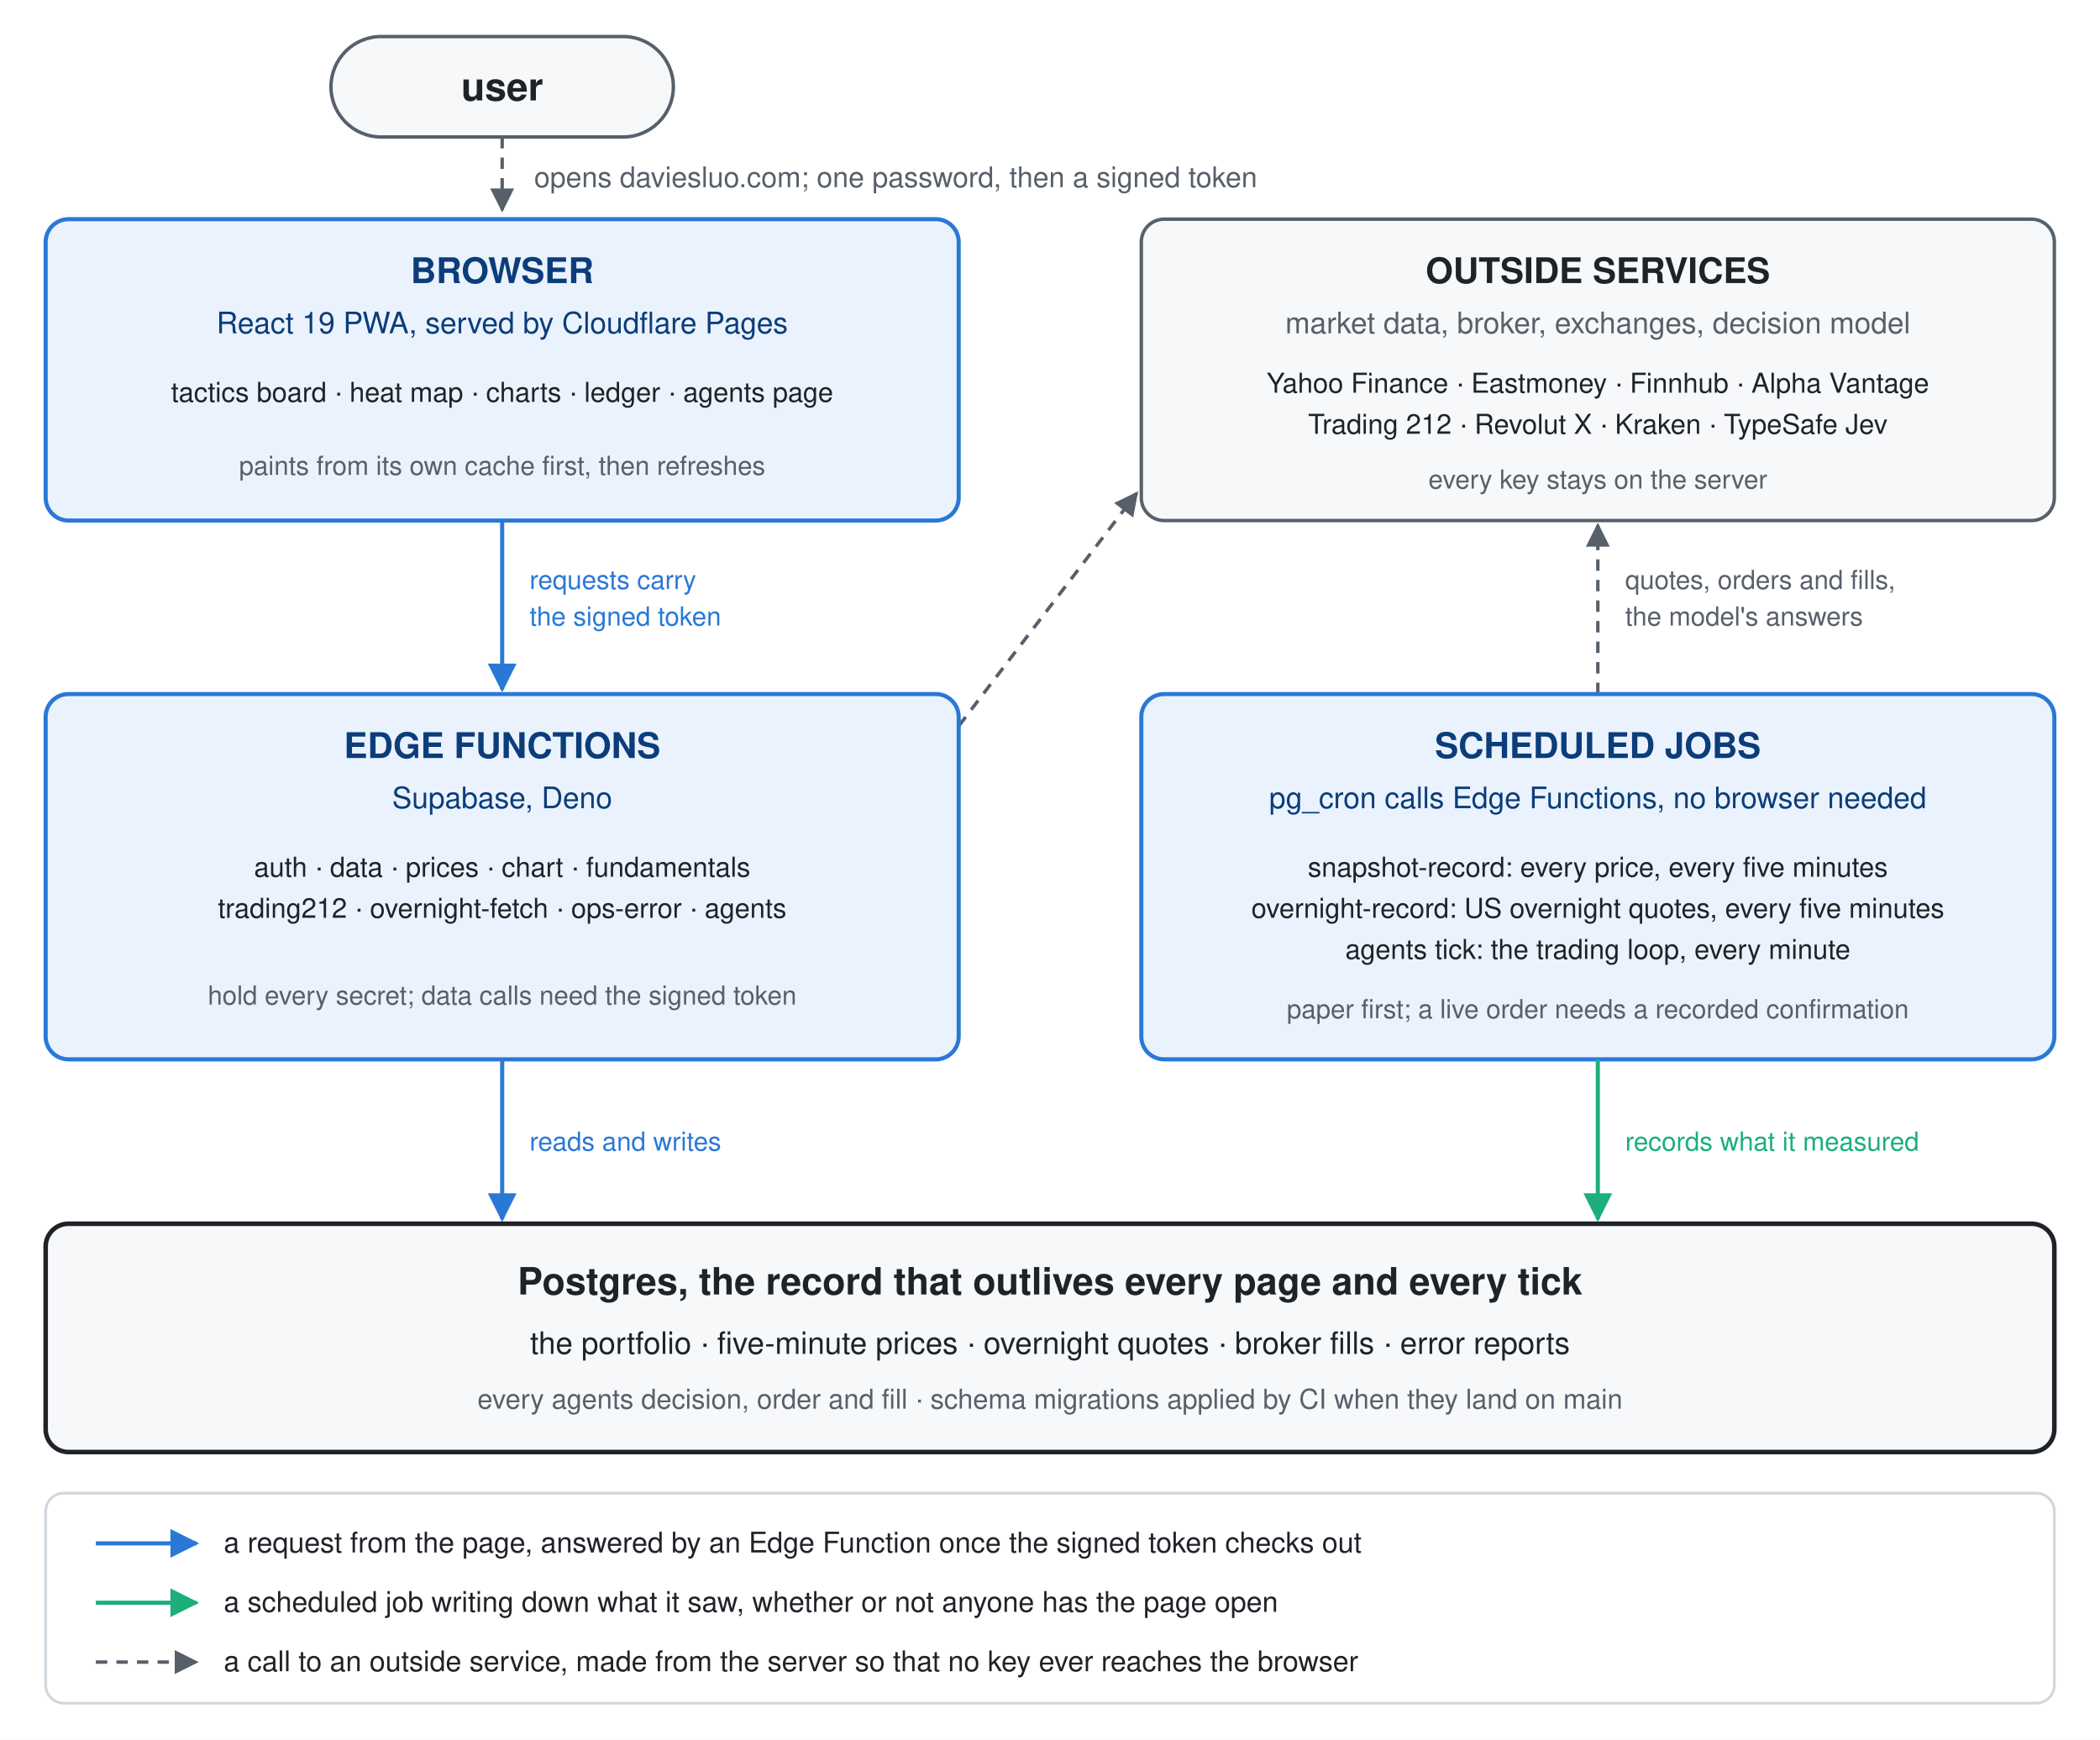
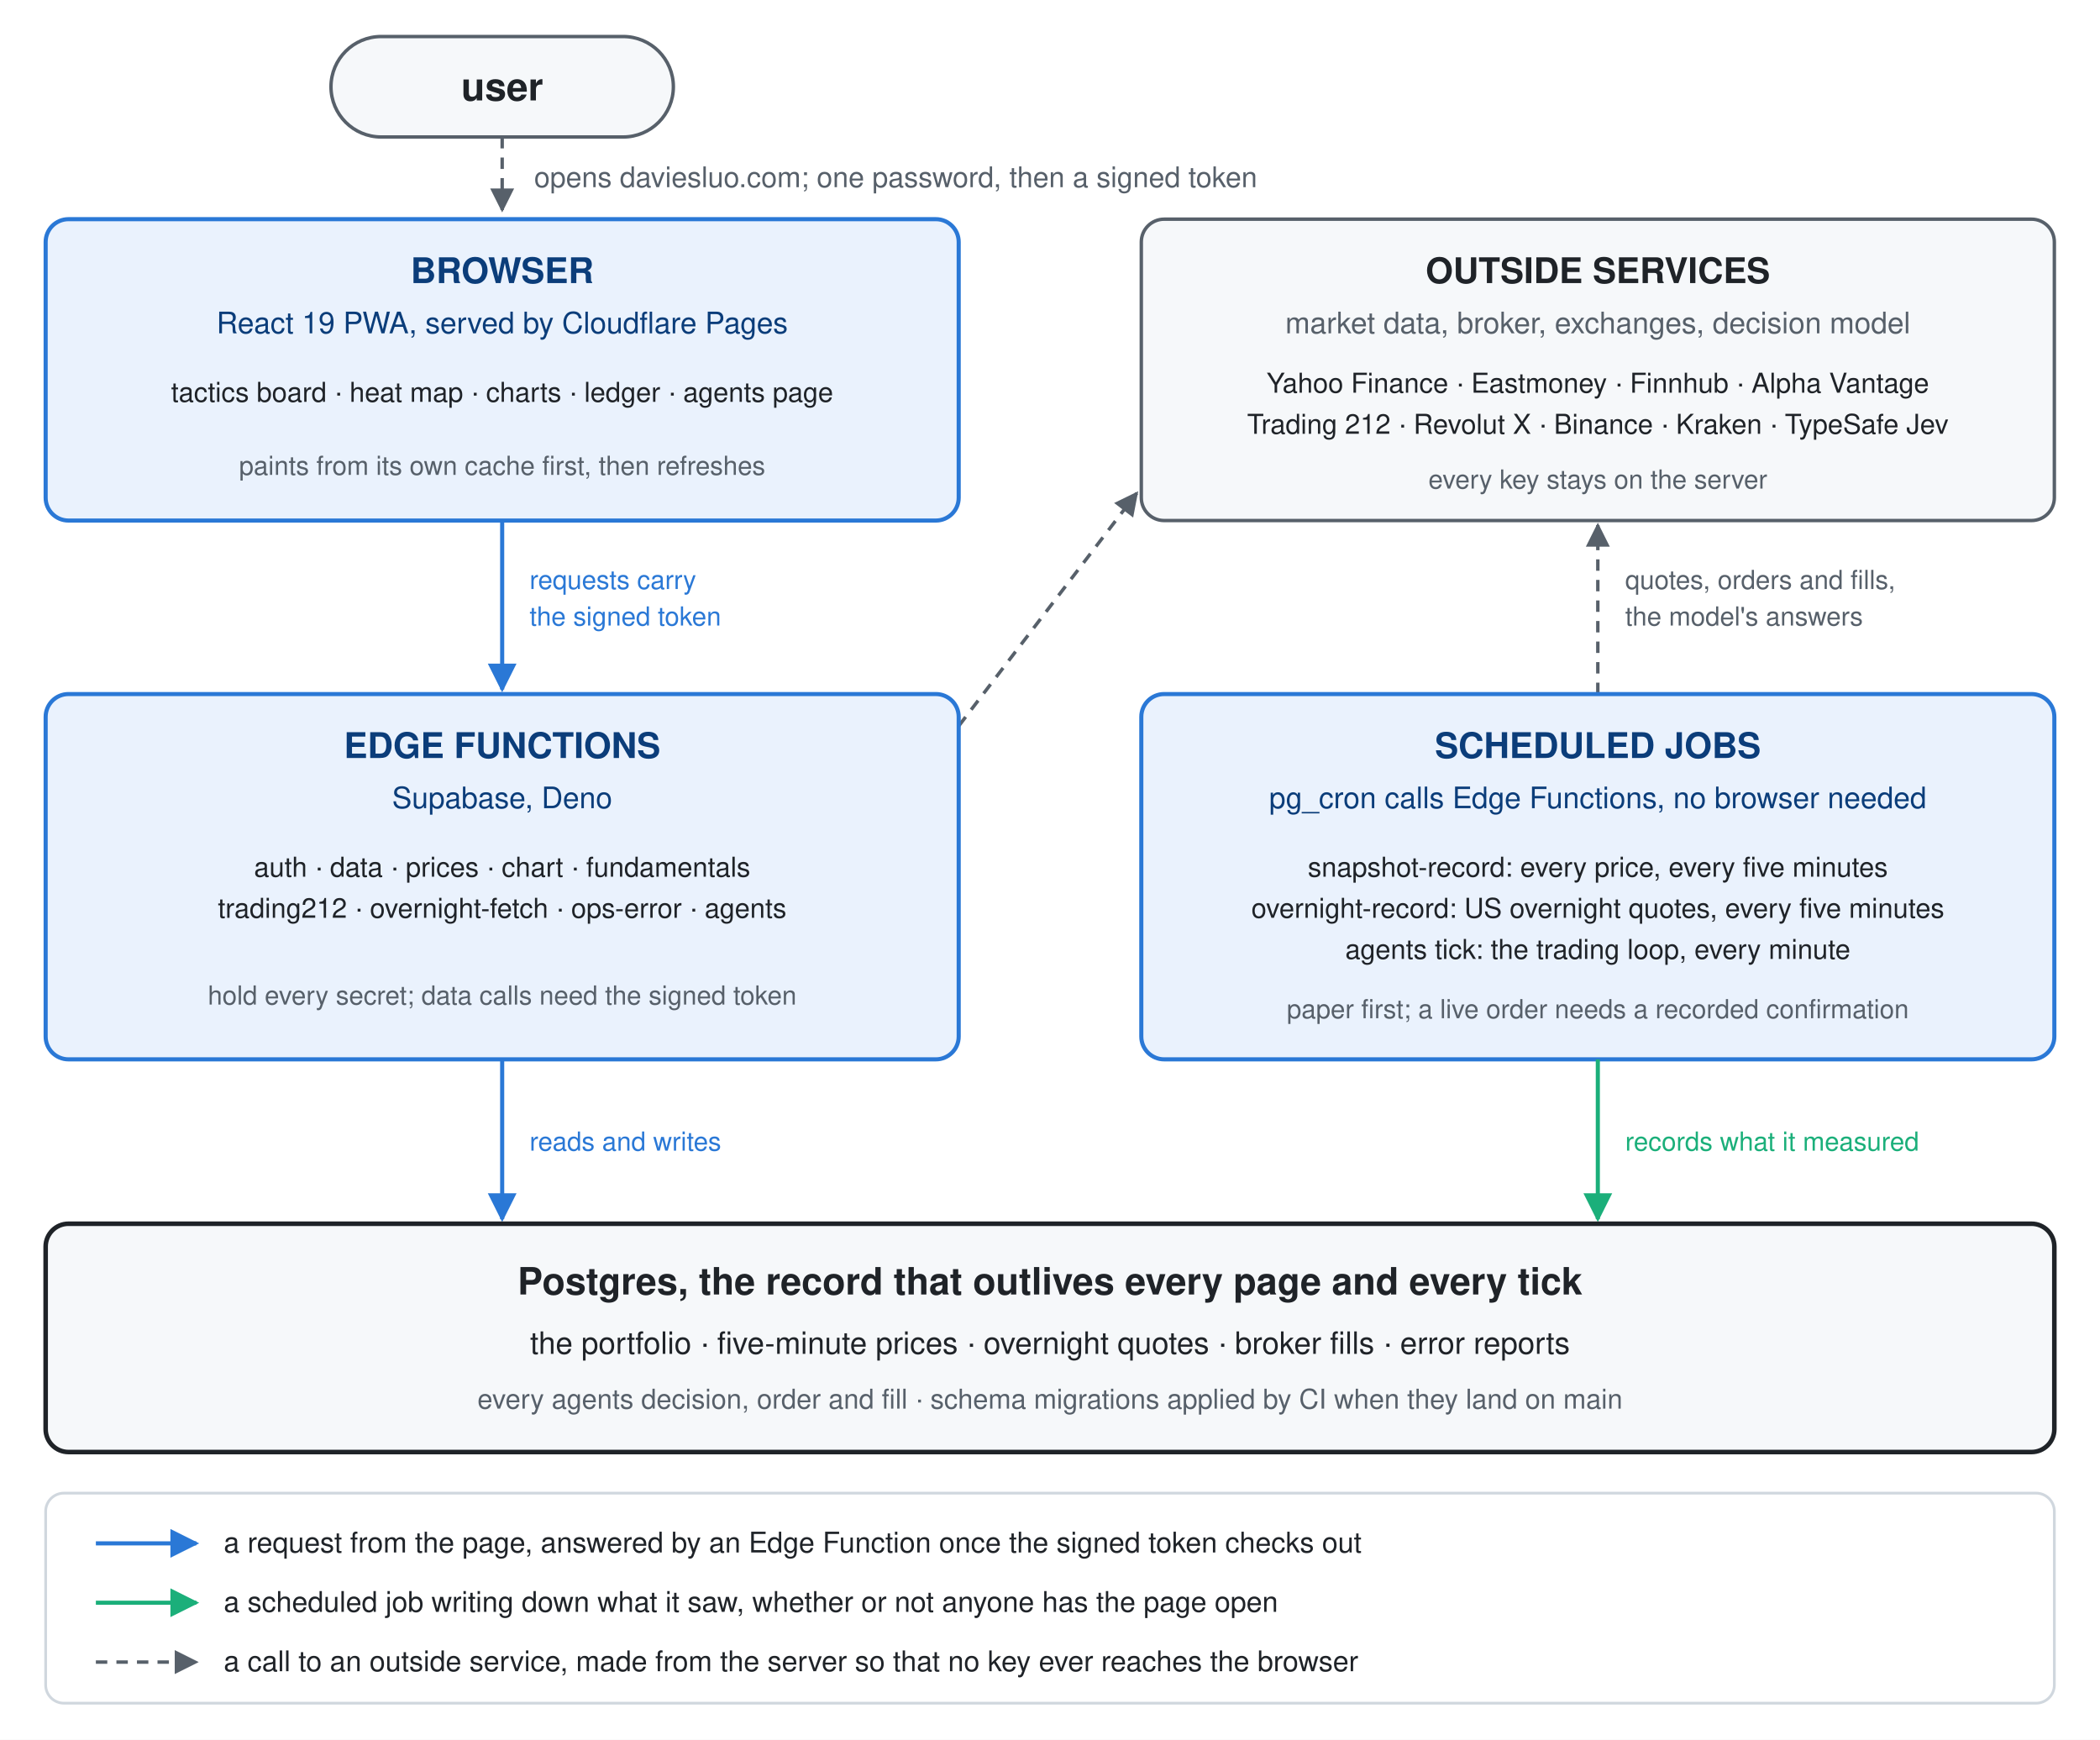
<svg xmlns="http://www.w3.org/2000/svg" viewBox="0 0 920 762" width="920" height="762" font-family="-apple-system,BlinkMacSystemFont,Segoe UI,Helvetica,Arial,sans-serif">
  <rect width="920" height="762" fill="#ffffff" />
  <defs>
    <marker id="ablue" viewBox="0 0 10 10" refX="9" refY="5" markerWidth="7" markerHeight="7" orient="auto-start-reverse">
      <path d="M 0 0 L 10 5 L 0 10 z" fill="#2a78d6" />
    </marker>
    <marker id="agreen" viewBox="0 0 10 10" refX="9" refY="5" markerWidth="7" markerHeight="7" orient="auto-start-reverse">
      <path d="M 0 0 L 10 5 L 0 10 z" fill="#1baf7a" />
    </marker>
    <marker id="agrey" viewBox="0 0 10 10" refX="9" refY="5" markerWidth="7" markerHeight="7" orient="auto-start-reverse">
      <path d="M 0 0 L 10 5 L 0 10 z" fill="#57606a" />
    </marker>
  </defs>
  <rect x="145" y="16" width="150" height="44" rx="22" fill="#f6f8fa" stroke="#57606a" stroke-width="1.5" />
  <text x="220" y="44" text-anchor="middle" font-size="17" font-weight="600" fill="#1f2328">user</text>
  <line x1="220" y1="60" x2="220" y2="92" stroke="#57606a" stroke-width="1.5" stroke-dasharray="5 4" marker-end="url(#agrey)" />
  <text x="234" y="82" font-size="12.5" fill="#57606a">opens daviesluo.com; one password, then a signed token</text>
  <g>
    <rect x="20" y="96" width="400" height="132" rx="10" fill="#eaf2fd" stroke="#2a78d6" stroke-width="1.8" />
    <text x="220" y="124" text-anchor="middle" font-size="15.5" font-weight="700" fill="#0b3d7a">BROWSER</text>
    <text x="220" y="146" text-anchor="middle" font-size="13" fill="#0b3d7a">React 19 PWA, served by Cloudflare Pages</text>
    <text x="220" y="176" text-anchor="middle" font-size="12" fill="#1f2328">tactics board · heat map · charts · ledger · agents page</text>
    <text x="220" y="208" text-anchor="middle" font-size="11.5" fill="#57606a">paints from its own cache first, then refreshes</text>
  </g>
  <g>
    <rect x="500" y="96" width="400" height="132" rx="10" fill="#f6f8fa" stroke="#57606a" stroke-width="1.5" />
    <text x="700" y="124" text-anchor="middle" font-size="15.5" font-weight="700" fill="#1f2328">OUTSIDE SERVICES</text>
    <text x="700" y="146" text-anchor="middle" font-size="13" fill="#57606a">market data, broker, exchanges, decision model</text>
    <text x="700" y="172" text-anchor="middle" font-size="12" fill="#1f2328">Yahoo Finance · Eastmoney · Finnhub · Alpha Vantage</text>
-     <text x="700" y="190" text-anchor="middle" font-size="12" fill="#1f2328">Trading 212 · Revolut X · Kraken · TypeSafe Jev</text>
+     <text x="700" y="190" text-anchor="middle" font-size="12" fill="#1f2328">Trading 212 · Revolut X · Binance · Kraken · TypeSafe Jev</text>
    <text x="700" y="214" text-anchor="middle" font-size="11.5" fill="#57606a">every key stays on the server</text>
  </g>
  <line x1="220" y1="228" x2="220" y2="302" stroke="#2a78d6" stroke-width="1.8" marker-end="url(#ablue)" />
  <text x="232" y="258" font-size="11.5" fill="#2a78d6">requests carry</text>
  <text x="232" y="274" font-size="11.5" fill="#2a78d6">the signed token</text>
  <line x1="420" y1="318" x2="498" y2="216" stroke="#57606a" stroke-width="1.5" stroke-dasharray="5 4" marker-end="url(#agrey)" />
  <line x1="700" y1="304" x2="700" y2="230" stroke="#57606a" stroke-width="1.5" stroke-dasharray="5 4" marker-end="url(#agrey)" />
  <text x="712" y="258" font-size="11.5" fill="#57606a">quotes, orders and fills,</text>
  <text x="712" y="274" font-size="11.5" fill="#57606a">the model's answers</text>
  <g>
    <rect x="20" y="304" width="400" height="160" rx="10" fill="#eaf2fd" stroke="#2a78d6" stroke-width="1.8" />
    <text x="220" y="332" text-anchor="middle" font-size="15.5" font-weight="700" fill="#0b3d7a">EDGE FUNCTIONS</text>
    <text x="220" y="354" text-anchor="middle" font-size="13" fill="#0b3d7a">Supabase, Deno</text>
    <text x="220" y="384" text-anchor="middle" font-size="12" fill="#1f2328">auth · data · prices · chart · fundamentals</text>
    <text x="220" y="402" text-anchor="middle" font-size="12" fill="#1f2328">trading212 · overnight-fetch · ops-error · agents</text>
    <text x="220" y="440" text-anchor="middle" font-size="11.5" fill="#57606a">hold every secret; data calls need the signed token</text>
  </g>
  <g>
    <rect x="500" y="304" width="400" height="160" rx="10" fill="#eaf2fd" stroke="#2a78d6" stroke-width="1.8" />
    <text x="700" y="332" text-anchor="middle" font-size="15.5" font-weight="700" fill="#0b3d7a">SCHEDULED JOBS</text>
    <text x="700" y="354" text-anchor="middle" font-size="13" fill="#0b3d7a">pg_cron calls Edge Functions, no browser needed</text>
    <text x="700" y="384" text-anchor="middle" font-size="12" fill="#1f2328">snapshot-record: every price, every five minutes</text>
    <text x="700" y="402" text-anchor="middle" font-size="12" fill="#1f2328">overnight-record: US overnight quotes, every five minutes</text>
    <text x="700" y="420" text-anchor="middle" font-size="12" fill="#1f2328">agents tick: the trading loop, every minute</text>
    <text x="700" y="446" text-anchor="middle" font-size="11.5" fill="#57606a">paper first; a live order needs a recorded confirmation</text>
  </g>
  <line x1="220" y1="464" x2="220" y2="534" stroke="#2a78d6" stroke-width="1.8" marker-end="url(#ablue)" />
  <text x="232" y="504" font-size="11.5" fill="#2a78d6">reads and writes</text>
  <line x1="700" y1="464" x2="700" y2="534" stroke="#1baf7a" stroke-width="1.8" marker-end="url(#agreen)" />
  <text x="712" y="504" font-size="11.5" fill="#1baf7a">records what it measured</text>
  <rect x="20" y="536" width="880" height="100" rx="10" fill="#f6f8fa" stroke="#1f2328" stroke-width="2" />
  <text x="460" y="567" text-anchor="middle" font-size="16.5" font-weight="700" fill="#1f2328">Postgres, the record that outlives every page and every tick</text>
  <text x="460" y="593" text-anchor="middle" font-size="13.5" fill="#1f2328">the portfolio · five-minute prices · overnight quotes · broker fills · error reports</text>
  <text x="460" y="617" text-anchor="middle" font-size="12" fill="#57606a">every agents decision, order and fill  ·  schema migrations applied by CI when they land on main</text>
  <rect x="20" y="654" width="880" height="92" rx="8" fill="#ffffff" stroke="#d0d7de" stroke-width="1.2" />
  <line x1="42" y1="676" x2="86" y2="676" stroke="#2a78d6" stroke-width="1.8" marker-end="url(#ablue)" />
  <text x="98" y="680" font-size="12.5" fill="#1f2328">a request from the page, answered by an Edge Function once the signed token checks out</text>
  <line x1="42" y1="702" x2="86" y2="702" stroke="#1baf7a" stroke-width="1.8" marker-end="url(#agreen)" />
  <text x="98" y="706" font-size="12.5" fill="#1f2328">a scheduled job writing down what it saw, whether or not anyone has the page open</text>
  <line x1="42" y1="728" x2="86" y2="728" stroke="#57606a" stroke-width="1.5" stroke-dasharray="5 4" marker-end="url(#agrey)" />
  <text x="98" y="732" font-size="12.5" fill="#1f2328">a call to an outside service, made from the server so that no key ever reaches the browser</text>
</svg>
